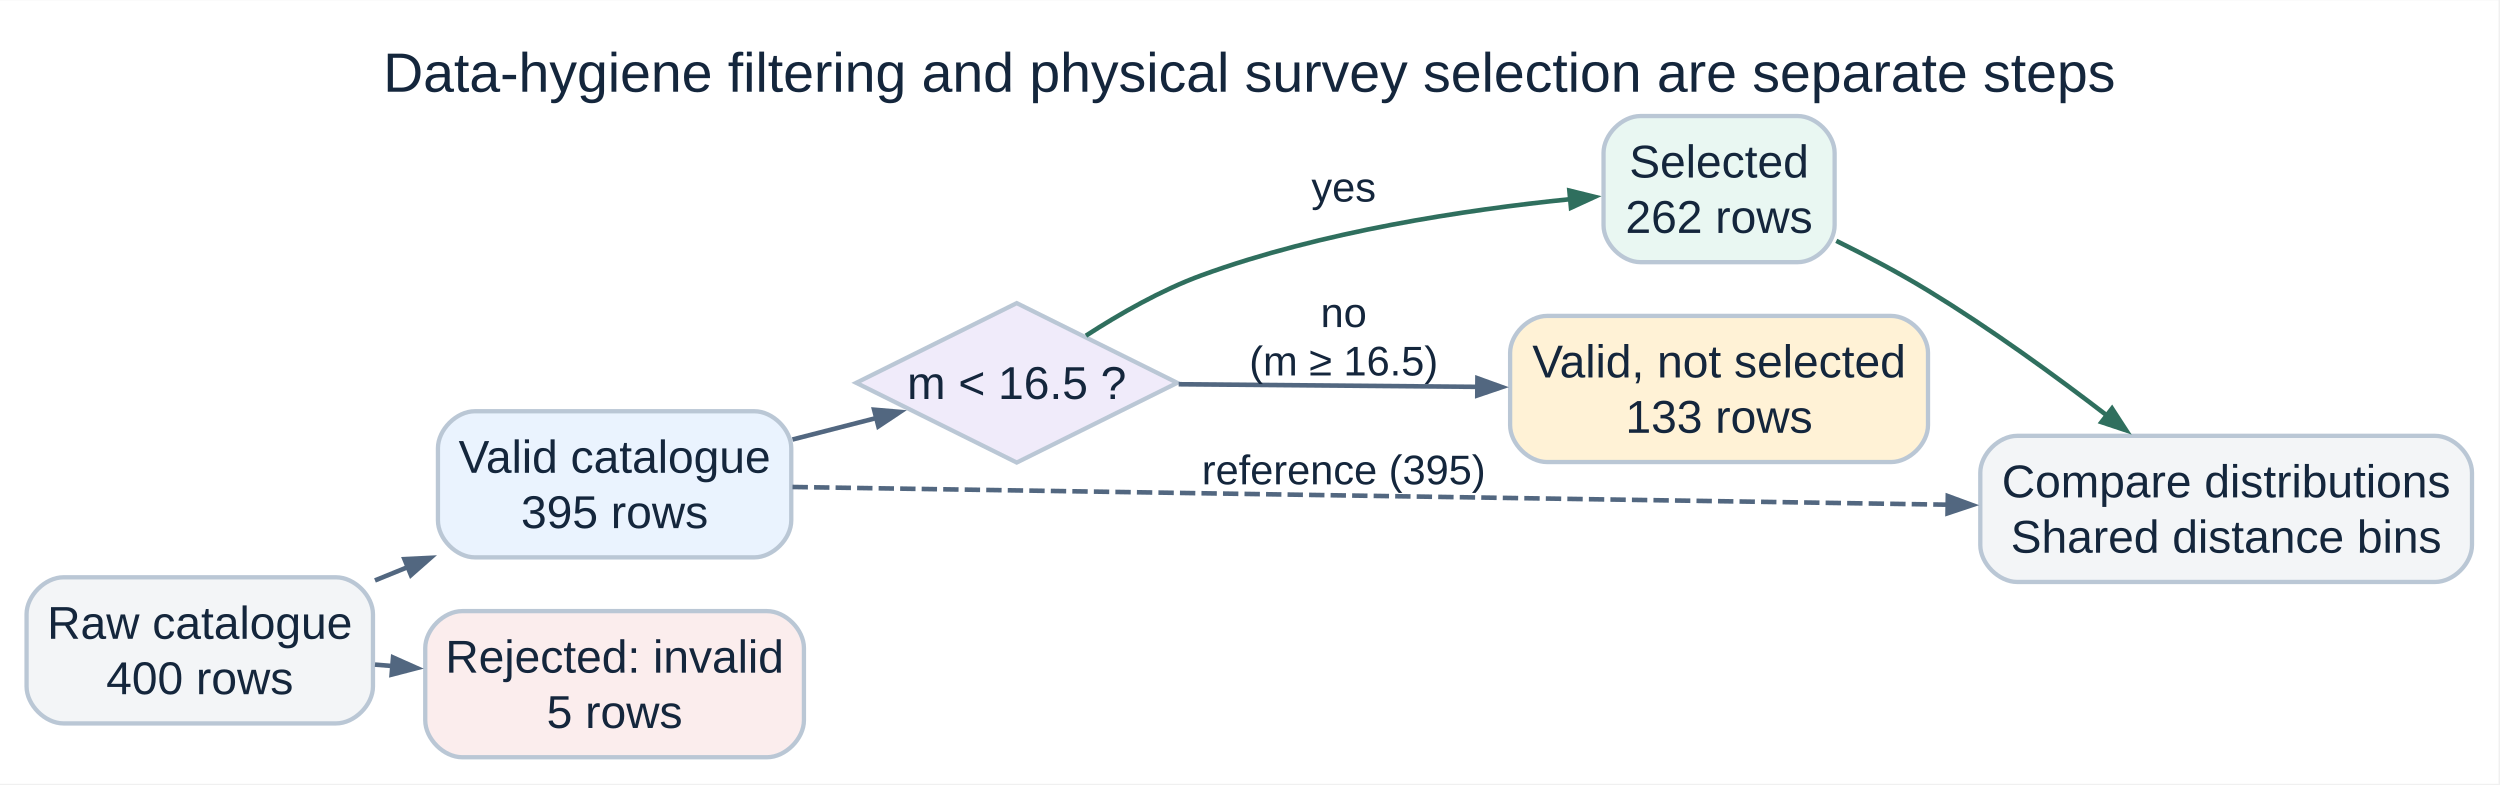
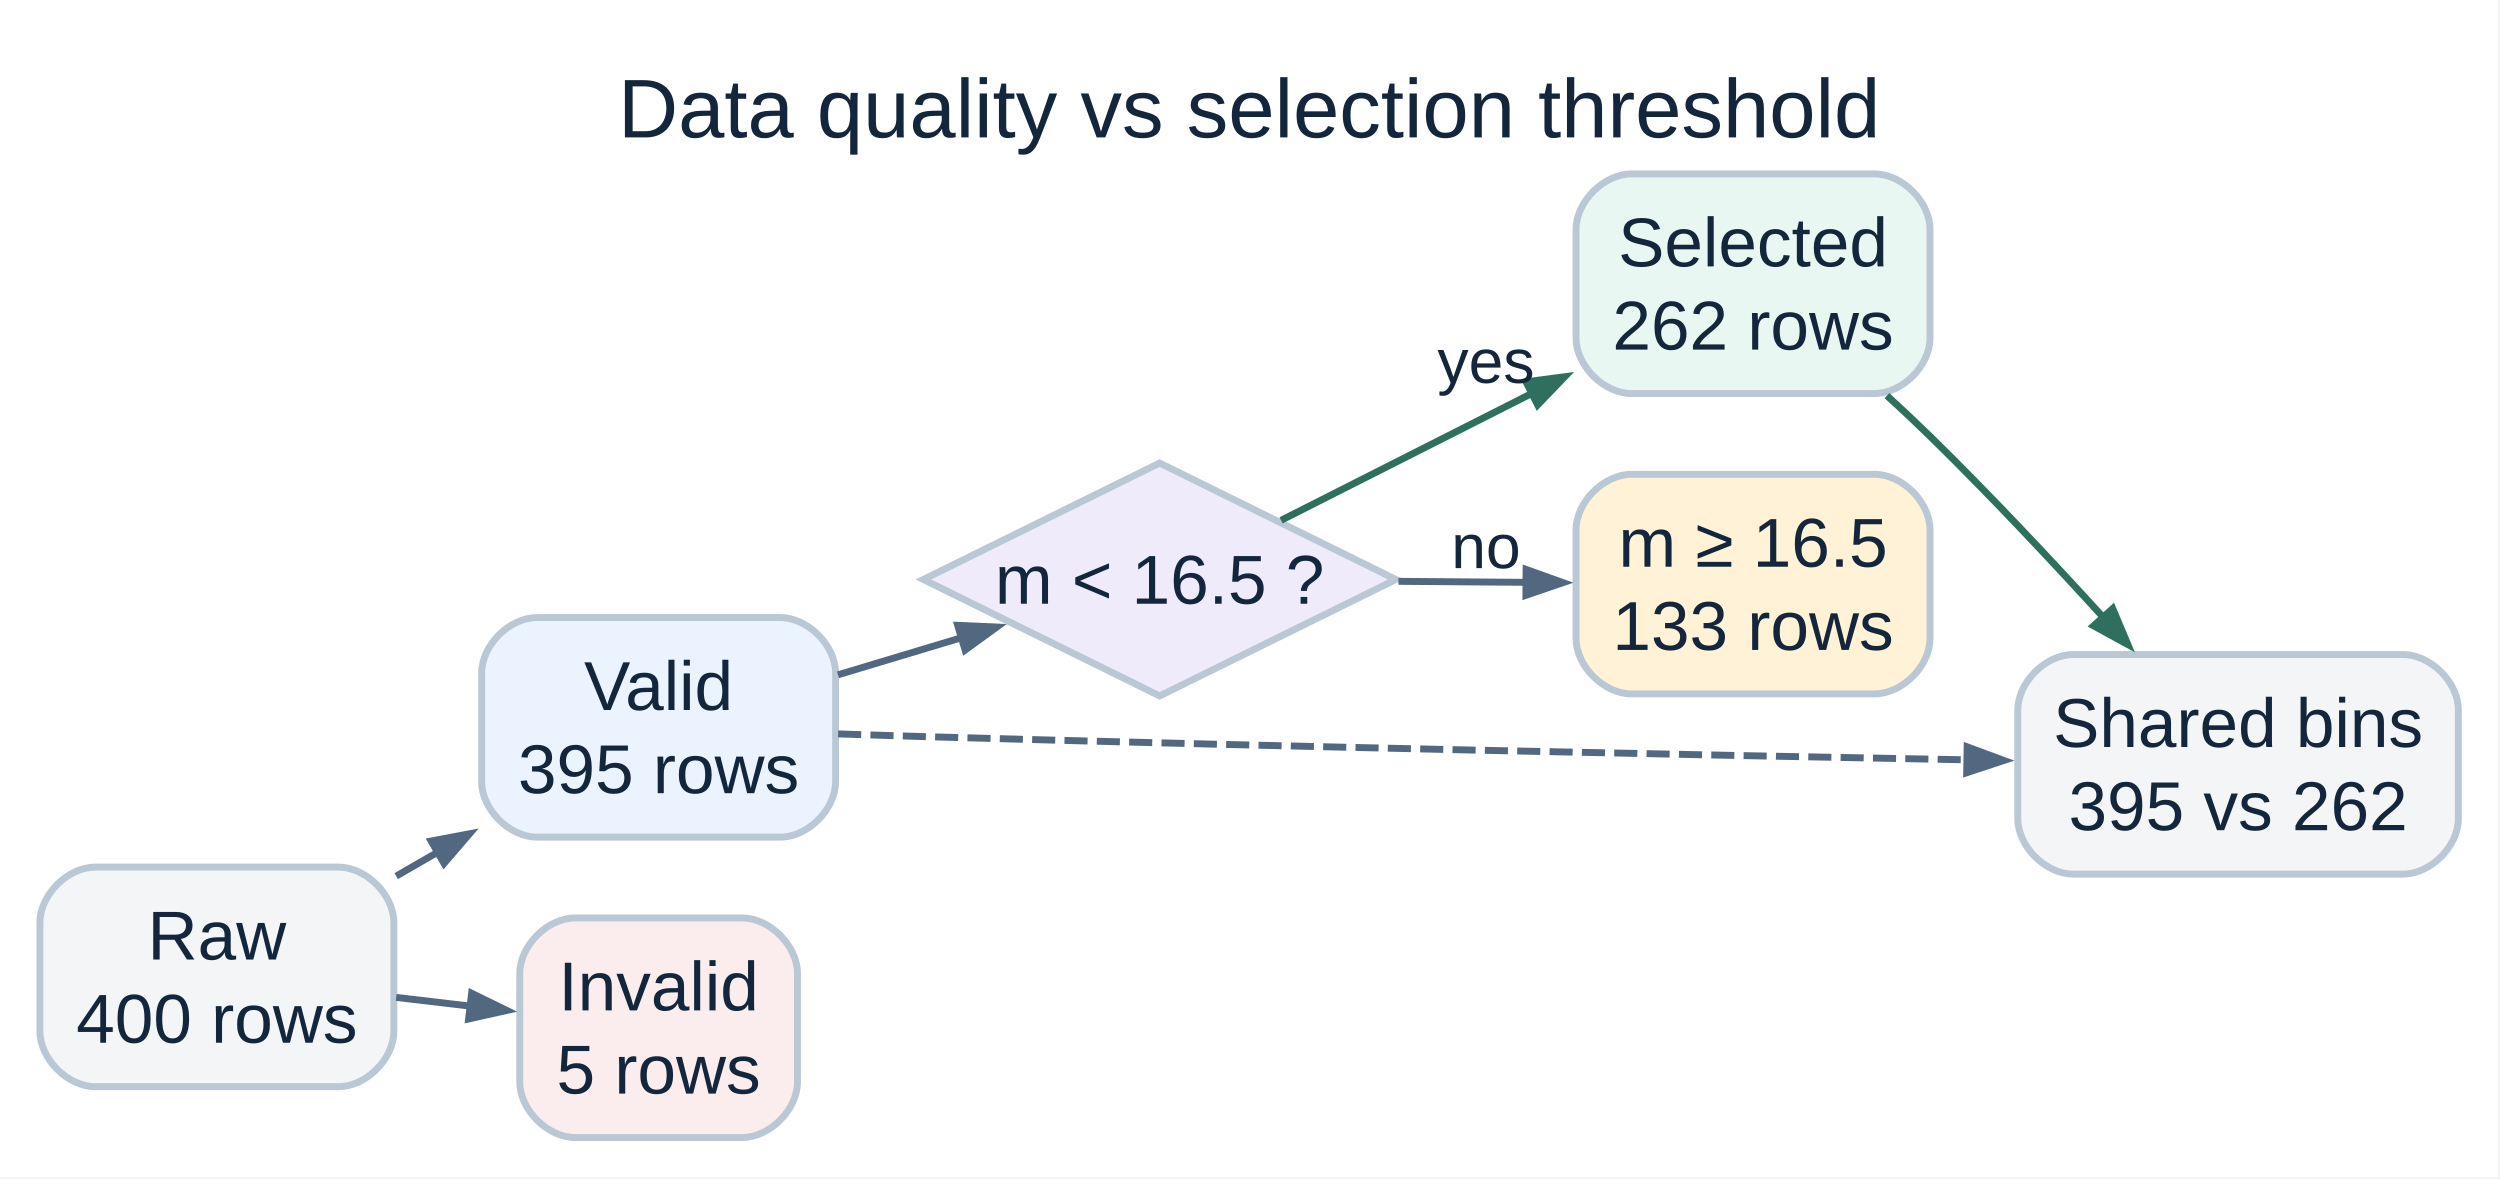
- <svg xmlns="http://www.w3.org/2000/svg" width="720" height="226" viewBox="0.00 0.00 813.00 255.00" role="img" aria-labelledby="catalogue-selection-title catalogue-selection-desc">
+ <svg xmlns="http://www.w3.org/2000/svg" width="541" height="255" viewBox="0.00 0.00 541.00 255.00" role="img" aria-labelledby="catalogue-selection-title catalogue-selection-desc">
  <g id="graph0" class="graph" transform="scale(1 1) rotate(0) translate(8.64 246.16)">
-     <polygon fill="white" stroke="none" points="-8.64,8.64 -8.64,-246.16 803.89,-246.16 803.89,8.64 -8.64,8.64" />
-     <text xml:space="preserve" text-anchor="middle" x="397.63" y="-216.42" font-family="Arial" font-size="18.00" fill="#14263c">Data-hygiene filtering and physical survey selection are separate steps</text>
+     <polygon fill="white" stroke="none" points="-8.64,8.64 -8.64,-246.16 531.99,-246.16 531.99,8.64 -8.64,8.64" />
+     <text xml:space="preserve" text-anchor="middle" x="261.68" y="-216.42" font-family="Arial" font-size="18.00" fill="#14263c">Data quality vs selection threshold</text>
    <g id="node1" class="node">
-       <path fill="#f3f5f7" stroke="#bac7d5" stroke-width="1.4" d="M100.65,-58.52C100.65,-58.52 12,-58.52 12,-58.52 6,-58.52 0,-52.52 0,-46.52 0,-46.52 0,-23 0,-23 0,-17 6,-11 12,-11 12,-11 100.65,-11 100.65,-11 106.65,-11 112.65,-17 112.65,-23 112.65,-23 112.65,-46.52 112.65,-46.52 112.65,-52.52 106.65,-58.52 100.65,-58.52" />
-       <text xml:space="preserve" text-anchor="middle" x="56.33" y="-38.51" font-family="Arial" font-size="15.00" fill="#14263c">Raw catalogue</text>
-       <text xml:space="preserve" text-anchor="middle" x="56.33" y="-20.51" font-family="Arial" font-size="15.00" fill="#14263c">400 rows</text>
+       <path fill="#f3f5f7" stroke="#bac7d5" stroke-width="1.5" d="M64.59,-58.52C64.59,-58.52 12,-58.52 12,-58.52 6,-58.52 0,-52.52 0,-46.52 0,-46.52 0,-23 0,-23 0,-17 6,-11 12,-11 12,-11 64.59,-11 64.59,-11 70.59,-11 76.59,-17 76.59,-23 76.59,-23 76.59,-46.52 76.59,-46.52 76.59,-52.52 70.59,-58.52 64.59,-58.52" />
+       <text xml:space="preserve" text-anchor="middle" x="38.29" y="-38.51" font-family="Arial" font-size="15.00" fill="#14263c">Raw</text>
+       <text xml:space="preserve" text-anchor="middle" x="38.29" y="-20.51" font-family="Arial" font-size="15.00" fill="#14263c">400 rows</text>
    </g>
    <g id="node2" class="node">
-       <path fill="#eaf3fe" stroke="#bac7d5" stroke-width="1.4" d="M236.68,-112.52C236.68,-112.52 145.78,-112.52 145.78,-112.52 139.78,-112.52 133.78,-106.52 133.78,-100.52 133.78,-100.52 133.78,-77 133.78,-77 133.78,-71 139.78,-65 145.78,-65 145.78,-65 236.68,-65 236.68,-65 242.68,-65 248.68,-71 248.68,-77 248.68,-77 248.68,-100.52 248.68,-100.52 248.68,-106.52 242.68,-112.52 236.68,-112.52" />
-       <text xml:space="preserve" text-anchor="middle" x="191.23" y="-92.51" font-family="Arial" font-size="15.00" fill="#14263c">Valid catalogue</text>
-       <text xml:space="preserve" text-anchor="middle" x="191.23" y="-74.51" font-family="Arial" font-size="15.00" fill="#14263c">395 rows</text>
+       <path fill="#eaf3fe" stroke="#bac7d5" stroke-width="1.5" d="M160.18,-112.52C160.18,-112.52 107.59,-112.52 107.59,-112.52 101.59,-112.52 95.59,-106.52 95.59,-100.52 95.59,-100.52 95.59,-77 95.59,-77 95.59,-71 101.59,-65 107.59,-65 107.59,-65 160.18,-65 160.18,-65 166.18,-65 172.18,-71 172.18,-77 172.18,-77 172.18,-100.52 172.18,-100.52 172.18,-106.52 166.18,-112.52 160.18,-112.52" />
+       <text xml:space="preserve" text-anchor="middle" x="133.88" y="-92.51" font-family="Arial" font-size="15.00" fill="#14263c">Valid</text>
+       <text xml:space="preserve" text-anchor="middle" x="133.88" y="-74.51" font-family="Arial" font-size="15.00" fill="#14263c">395 rows</text>
    </g>
    <g id="edge1" class="edge">
-       <path fill="none" stroke="#526780" stroke-width="1.5" d="M113.3,-57.5C116.84,-58.94 120.43,-60.4 124.01,-61.86" />
-       <polygon fill="#526780" stroke="#526780" stroke-width="1.5" points="122.89,-64.42 131.36,-64.84 125,-59.24 122.89,-64.42" />
+       <path fill="none" stroke="#526780" stroke-width="1.5" d="M77.09,-56.57C80.13,-58.32 83.21,-60.1 86.3,-61.88" />
+       <polygon fill="#526780" stroke="#526780" stroke-width="1.5" points="84.65,-64.16 92.98,-65.74 87.45,-59.31 84.65,-64.16" />
    </g>
    <g id="node3" class="node">
-       <path fill="#fbeded" stroke="#bac7d5" stroke-width="1.4" d="M240.8,-47.52C240.8,-47.52 141.65,-47.52 141.65,-47.52 135.65,-47.52 129.65,-41.52 129.65,-35.52 129.65,-35.52 129.65,-12 129.65,-12 129.65,-6 135.65,0 141.65,0 141.65,0 240.8,0 240.8,0 246.8,0 252.8,-6 252.8,-12 252.8,-12 252.8,-35.52 252.8,-35.52 252.8,-41.52 246.8,-47.52 240.8,-47.52" />
-       <text xml:space="preserve" text-anchor="middle" x="191.23" y="-27.51" font-family="Arial" font-size="15.00" fill="#14263c">Rejected: invalid</text>
-       <text xml:space="preserve" text-anchor="middle" x="191.23" y="-9.51" font-family="Arial" font-size="15.00" fill="#14263c">5 rows</text>
+       <path fill="#fbeded" stroke="#bac7d5" stroke-width="1.5" d="M151.93,-47.52C151.93,-47.52 115.84,-47.52 115.84,-47.52 109.84,-47.52 103.84,-41.52 103.84,-35.52 103.84,-35.52 103.84,-12 103.84,-12 103.84,-6 109.84,0 115.84,0 115.84,0 151.93,0 151.93,0 157.93,0 163.93,-6 163.93,-12 163.93,-12 163.93,-35.52 163.93,-35.52 163.93,-41.52 157.93,-47.52 151.93,-47.52" />
+       <text xml:space="preserve" text-anchor="middle" x="133.88" y="-27.51" font-family="Arial" font-size="15.00" fill="#14263c">Invalid</text>
+       <text xml:space="preserve" text-anchor="middle" x="133.88" y="-9.51" font-family="Arial" font-size="15.00" fill="#14263c">5 rows</text>
    </g>
    <g id="edge2" class="edge">
-       <path fill="none" stroke="#526780" stroke-width="1.5" d="M113.3,-30.13C115.27,-29.96 117.25,-29.8 119.24,-29.64" />
-       <polygon fill="#526780" stroke="#526780" stroke-width="1.5" points="119.18,-32.45 126.92,-29 118.72,-26.87 119.18,-32.45" />
+       <path fill="none" stroke="#526780" stroke-width="1.5" d="M77.09,-30.32C82.41,-29.69 87.89,-29.05 93.24,-28.42" />
+       <polygon fill="#526780" stroke="#526780" stroke-width="1.5" points="93.42,-31.22 101.04,-27.5 92.77,-25.66 93.42,-31.22" />
    </g>
    <g id="node4" class="node">
-       <polygon fill="#f0ebfa" stroke="#bac7d5" stroke-width="1.4" points="322,-147.68 269.8,-121.76 322,-95.84 374.2,-121.76 322,-147.68" />
-       <text xml:space="preserve" text-anchor="middle" x="322" y="-116.51" font-family="Arial" font-size="15.00" fill="#14263c">m &lt; 16.5 ?</text>
+       <polygon fill="#f0ebfa" stroke="#bac7d5" stroke-width="1.5" points="242.3,-145.96 191.18,-120.76 242.3,-95.56 293.42,-120.76 242.3,-145.96" />
+       <text xml:space="preserve" text-anchor="middle" x="242.3" y="-115.51" font-family="Arial" font-size="15.00" fill="#14263c">m &lt; 16.5 ?</text>
    </g>
    <g id="edge4" class="edge">
-       <path fill="none" stroke="#526780" stroke-width="1.5" d="M249.08,-103.33C258.29,-105.69 267.7,-108.1 276.55,-110.37" />
-       <polygon fill="#526780" stroke="#526780" stroke-width="1.5" points="275.62,-113.02 284.07,-112.3 277.01,-107.6 275.62,-113.02" />
+       <path fill="none" stroke="#526780" stroke-width="1.5" d="M172.7,-100.13C181.38,-102.74 190.66,-105.53 199.5,-108.19" />
+       <polygon fill="#526780" stroke="#526780" stroke-width="1.5" points="198.6,-110.84 207.06,-110.46 200.21,-105.48 198.6,-110.84" />
    </g>
    <g id="node7" class="node">
-       <path fill="#f3f5f7" stroke="#bac7d5" stroke-width="1.4" d="M783.25,-104.52C783.25,-104.52 647.35,-104.52 647.35,-104.52 641.35,-104.52 635.35,-98.52 635.35,-92.52 635.35,-92.52 635.35,-69 635.35,-69 635.35,-63 641.35,-57 647.35,-57 647.35,-57 783.25,-57 783.25,-57 789.25,-57 795.25,-63 795.25,-69 795.25,-69 795.25,-92.52 795.25,-92.52 795.25,-98.52 789.25,-104.52 783.25,-104.52" />
-       <text xml:space="preserve" text-anchor="middle" x="715.3" y="-84.51" font-family="Arial" font-size="15.00" fill="#14263c">Compare distributions</text>
-       <text xml:space="preserve" text-anchor="middle" x="715.3" y="-66.51" font-family="Arial" font-size="15.00" fill="#14263c">Shared distance bins</text>
+       <path fill="#f3f5f7" stroke="#bac7d5" stroke-width="1.5" d="M511.35,-104.52C511.35,-104.52 440.01,-104.52 440.01,-104.52 434.01,-104.52 428.01,-98.52 428.01,-92.52 428.01,-92.52 428.01,-69 428.01,-69 428.01,-63 434.01,-57 440.01,-57 440.01,-57 511.35,-57 511.35,-57 517.35,-57 523.35,-63 523.35,-69 523.35,-69 523.35,-92.52 523.35,-92.52 523.35,-98.52 517.35,-104.52 511.35,-104.52" />
+       <text xml:space="preserve" text-anchor="middle" x="475.68" y="-84.51" font-family="Arial" font-size="15.00" fill="#14263c">Shared bins</text>
+       <text xml:space="preserve" text-anchor="middle" x="475.68" y="-66.51" font-family="Arial" font-size="15.00" fill="#14263c">395 vs 262</text>
    </g>
    <g id="edge3" class="edge">
-       <path fill="none" stroke="#526780" stroke-width="1.5" stroke-dasharray="5,2" d="M249.09,-87.89C339.59,-86.5 517.15,-83.78 624.82,-82.13" />
-       <polygon fill="#526780" stroke="#526780" stroke-width="1.5" points="624.79,-84.93 632.74,-82.01 624.7,-79.33 624.79,-84.93" />
-       <text xml:space="preserve" text-anchor="middle" x="428.33" y="-88.76" font-family="Arial" font-size="13.50" fill="#14263c">reference (395)</text>
+       <path fill="none" stroke="#526780" stroke-width="1.5" stroke-dasharray="5,2" d="M172.73,-87.34C178.9,-87.13 185.22,-86.93 191.18,-86.76 269.52,-84.54 360.05,-82.76 417.33,-81.73" />
+       <polygon fill="#526780" stroke="#526780" stroke-width="1.5" points="417.05,-84.54 425,-81.6 416.95,-78.94 417.05,-84.54" />
    </g>
    <g id="node5" class="node">
-       <path fill="#e9f7f2" stroke="#bac7d5" stroke-width="1.4" d="M575.98,-208.52C575.98,-208.52 524.83,-208.52 524.83,-208.52 518.83,-208.52 512.83,-202.52 512.83,-196.52 512.83,-196.52 512.83,-173 512.83,-173 512.83,-167 518.83,-161 524.83,-161 524.83,-161 575.98,-161 575.98,-161 581.98,-161 587.98,-167 587.98,-173 587.98,-173 587.98,-196.52 587.98,-196.52 587.98,-202.52 581.98,-208.52 575.98,-208.52" />
-       <text xml:space="preserve" text-anchor="middle" x="550.4" y="-188.51" font-family="Arial" font-size="15.00" fill="#14263c">Selected</text>
-       <text xml:space="preserve" text-anchor="middle" x="550.4" y="-170.51" font-family="Arial" font-size="15.00" fill="#14263c">262 rows</text>
+       <path fill="#e9f7f2" stroke="#bac7d5" stroke-width="1.5" d="M397.01,-208.52C397.01,-208.52 344.42,-208.52 344.42,-208.52 338.42,-208.52 332.42,-202.52 332.42,-196.52 332.42,-196.52 332.42,-173 332.42,-173 332.42,-167 338.42,-161 344.42,-161 344.42,-161 397.01,-161 397.01,-161 403.01,-161 409.01,-167 409.01,-173 409.01,-173 409.01,-196.52 409.01,-196.52 409.01,-202.52 403.01,-208.52 397.01,-208.52" />
+       <text xml:space="preserve" text-anchor="middle" x="370.72" y="-188.51" font-family="Arial" font-size="15.00" fill="#14263c">Selected</text>
+       <text xml:space="preserve" text-anchor="middle" x="370.72" y="-170.51" font-family="Arial" font-size="15.00" fill="#14263c">262 rows</text>
    </g>
    <g id="edge5" class="edge">
-       <path fill="none" stroke="#2f6f5e" stroke-width="1.5" d="M344.52,-137.1C355.35,-144.12 368.97,-151.93 382.2,-156.76 421.16,-170.98 467.89,-178.03 502.04,-181.49" />
-       <polygon fill="#2f6f5e" stroke="#2f6f5e" stroke-width="1.5" points="501.72,-184.27 509.94,-182.24 502.24,-178.7 501.72,-184.27" />
-       <text xml:space="preserve" text-anchor="middle" x="428.33" y="-180.7" font-family="Arial" font-size="13.50" fill="#14263c">yes</text>
+       <path fill="none" stroke="#2f6f5e" stroke-width="1.5" d="M268.58,-133.56C284.11,-141.42 304.49,-151.74 322.89,-161.05" />
+       <polygon fill="#2f6f5e" stroke="#2f6f5e" stroke-width="1.5" points="321.58,-163.53 329.98,-164.64 324.11,-158.53 321.58,-163.53" />
+       <text xml:space="preserve" text-anchor="middle" x="312.92" y="-163.3" font-family="Arial" font-size="13.50" fill="#14263c">yes</text>
    </g>
    <g id="node6" class="node">
-       <path fill="#fff2d6" stroke="#bac7d5" stroke-width="1.4" d="M606.35,-143.52C606.35,-143.52 494.45,-143.52 494.45,-143.52 488.45,-143.52 482.45,-137.52 482.45,-131.52 482.45,-131.52 482.45,-108 482.45,-108 482.45,-102 488.45,-96 494.45,-96 494.45,-96 606.35,-96 606.35,-96 612.35,-96 618.35,-102 618.35,-108 618.35,-108 618.35,-131.52 618.35,-131.52 618.35,-137.52 612.35,-143.52 606.35,-143.52" />
-       <text xml:space="preserve" text-anchor="middle" x="550.4" y="-123.51" font-family="Arial" font-size="15.00" fill="#14263c">Valid, not selected</text>
-       <text xml:space="preserve" text-anchor="middle" x="550.4" y="-105.51" font-family="Arial" font-size="15.00" fill="#14263c">133 rows</text>
+       <path fill="#fff2d6" stroke="#bac7d5" stroke-width="1.5" d="M397.01,-143.52C397.01,-143.52 344.42,-143.52 344.42,-143.52 338.42,-143.52 332.42,-137.52 332.42,-131.52 332.42,-131.52 332.42,-108 332.42,-108 332.42,-102 338.42,-96 344.42,-96 344.42,-96 397.01,-96 397.01,-96 403.01,-96 409.01,-102 409.01,-108 409.01,-108 409.01,-131.52 409.01,-131.52 409.01,-137.52 403.01,-143.52 397.01,-143.52" />
+       <text xml:space="preserve" text-anchor="middle" x="370.72" y="-123.51" font-family="Arial" font-size="15.00" fill="#14263c">m ≥ 16.5</text>
+       <text xml:space="preserve" text-anchor="middle" x="370.72" y="-105.51" font-family="Arial" font-size="15.00" fill="#14263c">133 rows</text>
    </g>
    <g id="edge6" class="edge">
-       <path fill="none" stroke="#526780" stroke-width="1.5" d="M374.66,-121.3C403.39,-121.05 439.73,-120.73 471.81,-120.45" />
-       <polygon fill="#526780" stroke="#526780" stroke-width="1.5" points="471.82,-123.25 479.79,-120.37 471.77,-117.65 471.82,-123.25" />
-       <text xml:space="preserve" text-anchor="middle" x="428.33" y="-139.9" font-family="Arial" font-size="13.50" fill="#14263c">no</text>
-       <text xml:space="preserve" text-anchor="middle" x="428.33" y="-124.15" font-family="Arial" font-size="13.50" fill="#14263c">(m ≥ 16.5)</text>
+       <path fill="none" stroke="#526780" stroke-width="1.5" d="M293.99,-120.36C303.17,-120.29 312.72,-120.21 321.82,-120.14" />
+       <polygon fill="#526780" stroke="#526780" stroke-width="1.5" points="321.61,-122.94 329.59,-120.08 321.57,-117.34 321.61,-122.94" />
+       <text xml:space="preserve" text-anchor="middle" x="312.92" y="-123.21" font-family="Arial" font-size="13.50" fill="#14263c">no</text>
    </g>
    <g id="edge7" class="edge">
-       <path fill="none" stroke="#2f6f5e" stroke-width="1.5" d="M588.52,-167.93C598.41,-163.06 608.95,-157.49 618.35,-151.76 638.45,-139.51 659.61,-124.15 676.92,-110.85" />
-       <polygon fill="#2f6f5e" stroke="#2f6f5e" stroke-width="1.5" points="678.19,-113.41 682.8,-106.3 674.76,-108.98 678.19,-113.41" />
+       <path fill="none" stroke="#2f6f5e" stroke-width="1.5" d="M399.69,-160.55C402.88,-157.64 406.04,-154.66 409.01,-151.76 421.73,-139.31 435.18,-125 446.57,-112.5" />
+       <polygon fill="#2f6f5e" stroke="#2f6f5e" stroke-width="1.5" points="448.55,-114.48 451.84,-106.67 444.4,-110.73 448.55,-114.48" />
    </g>
  </g>
</svg>
